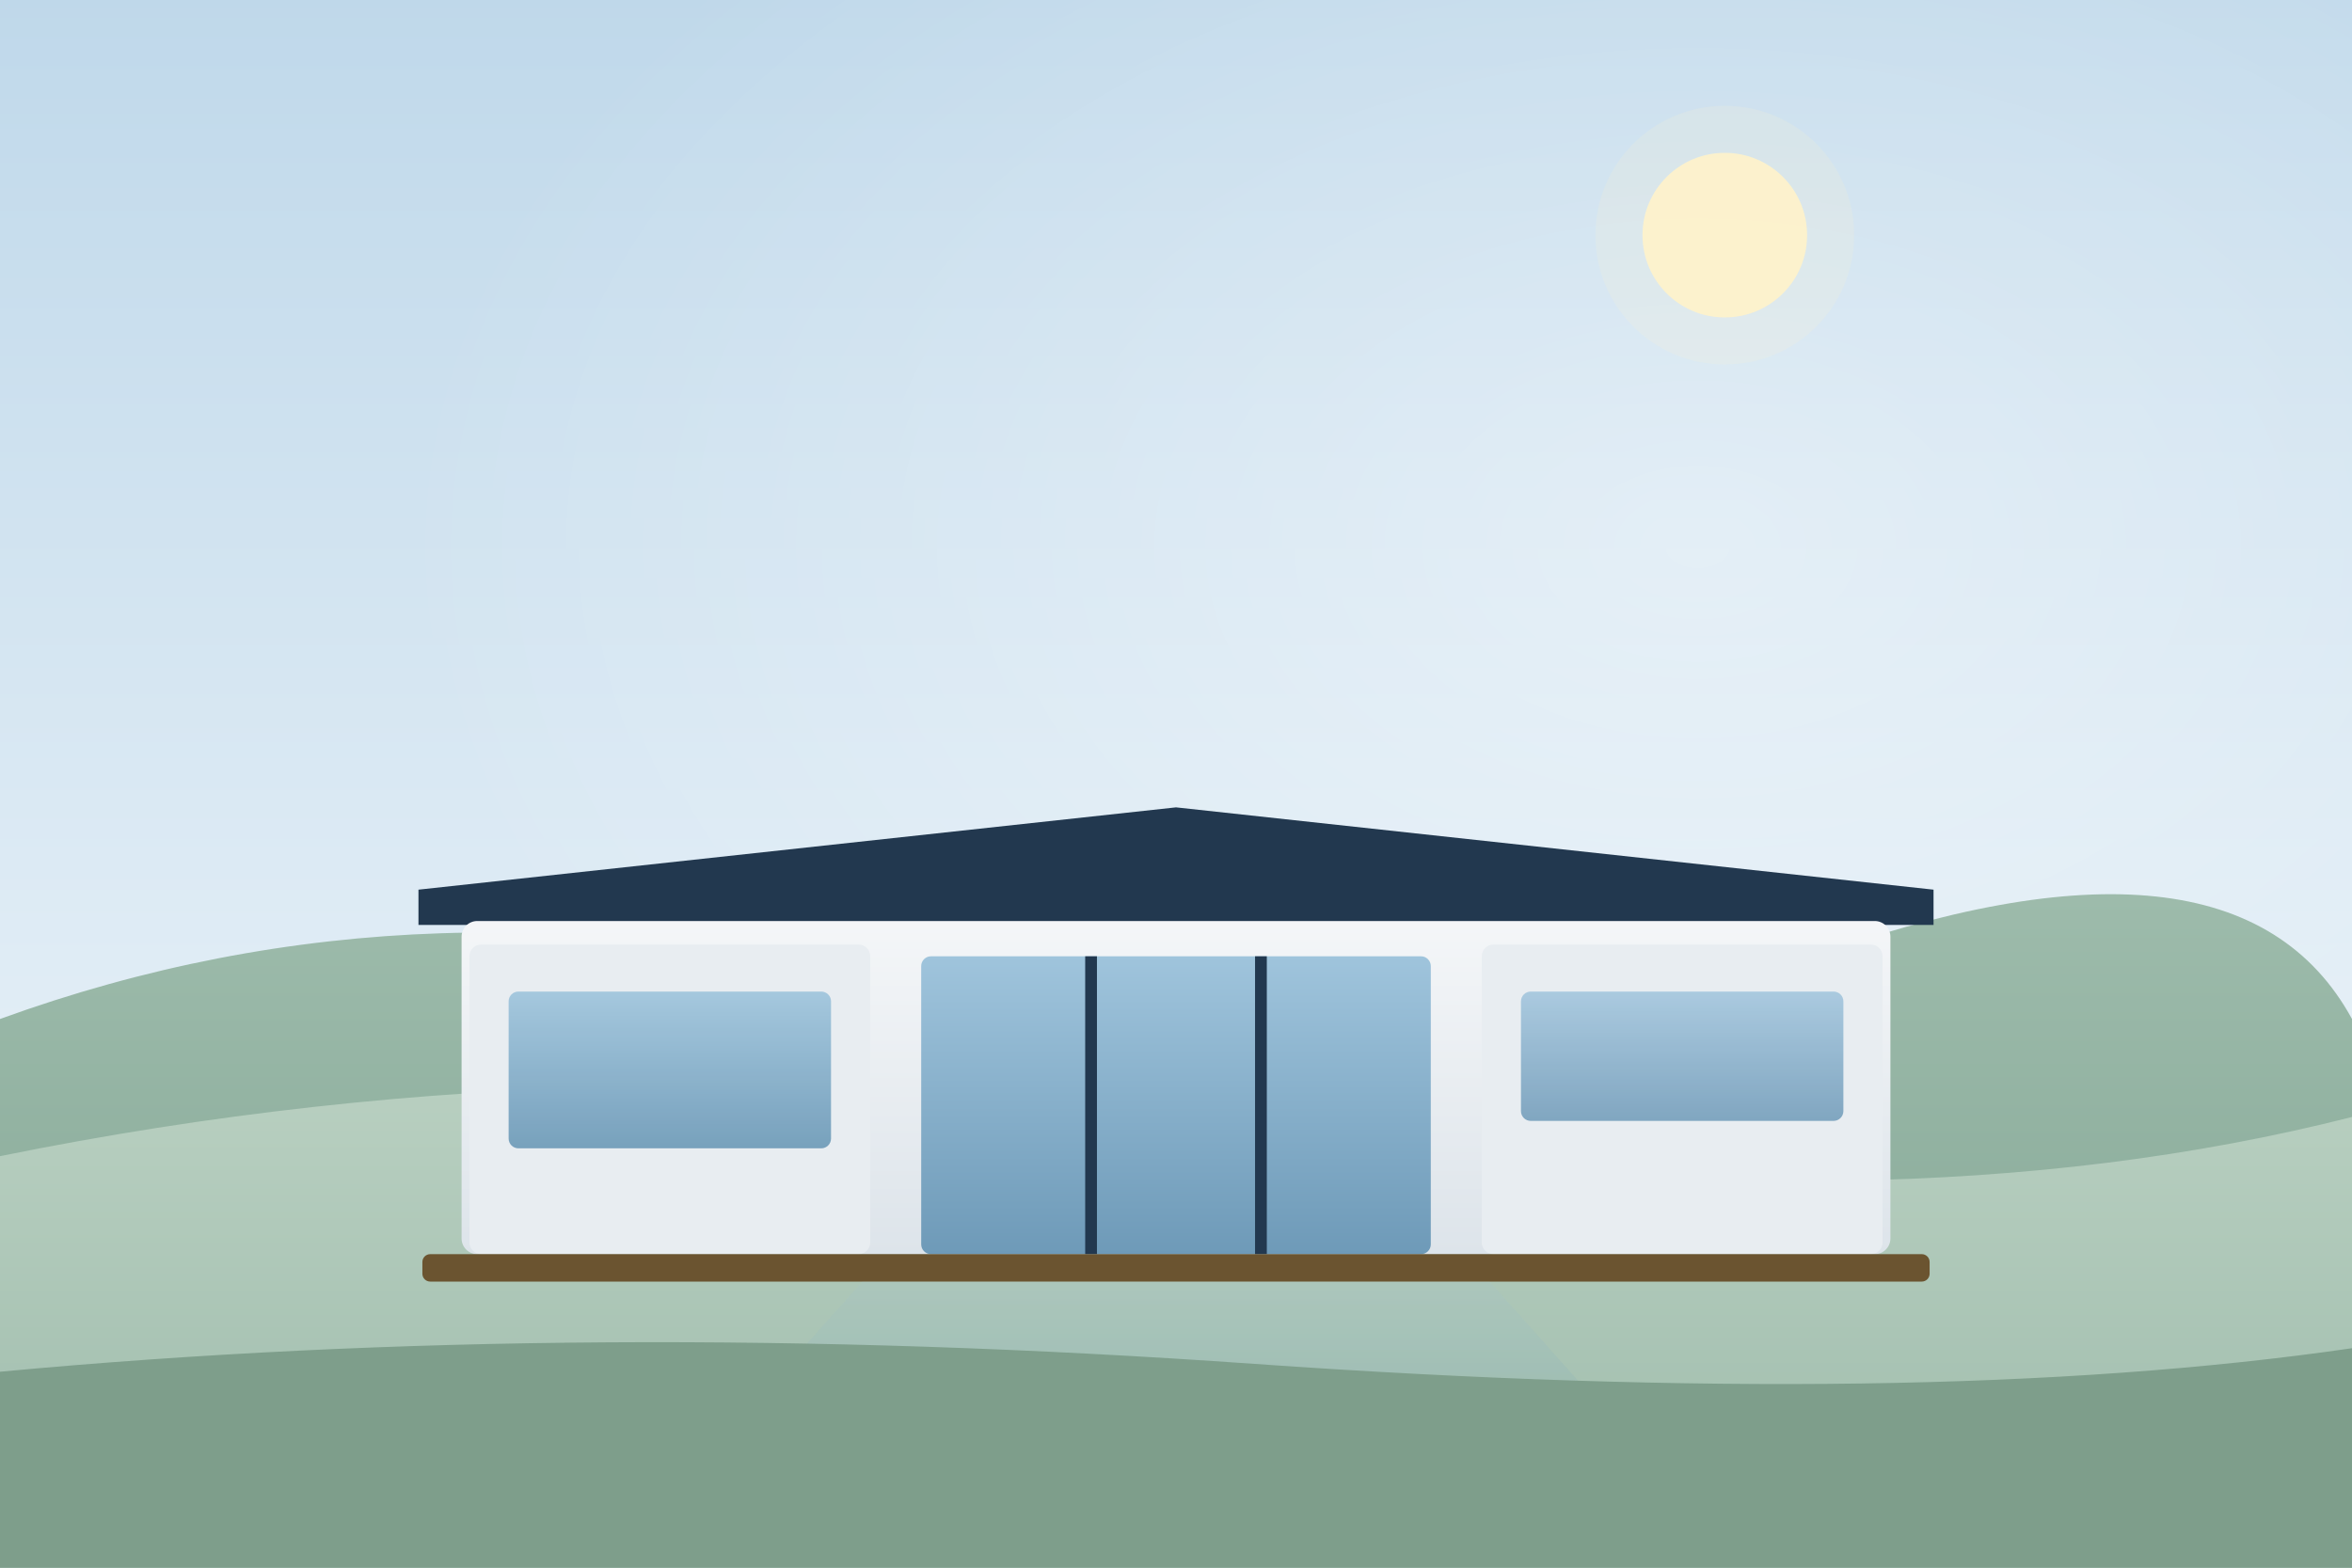
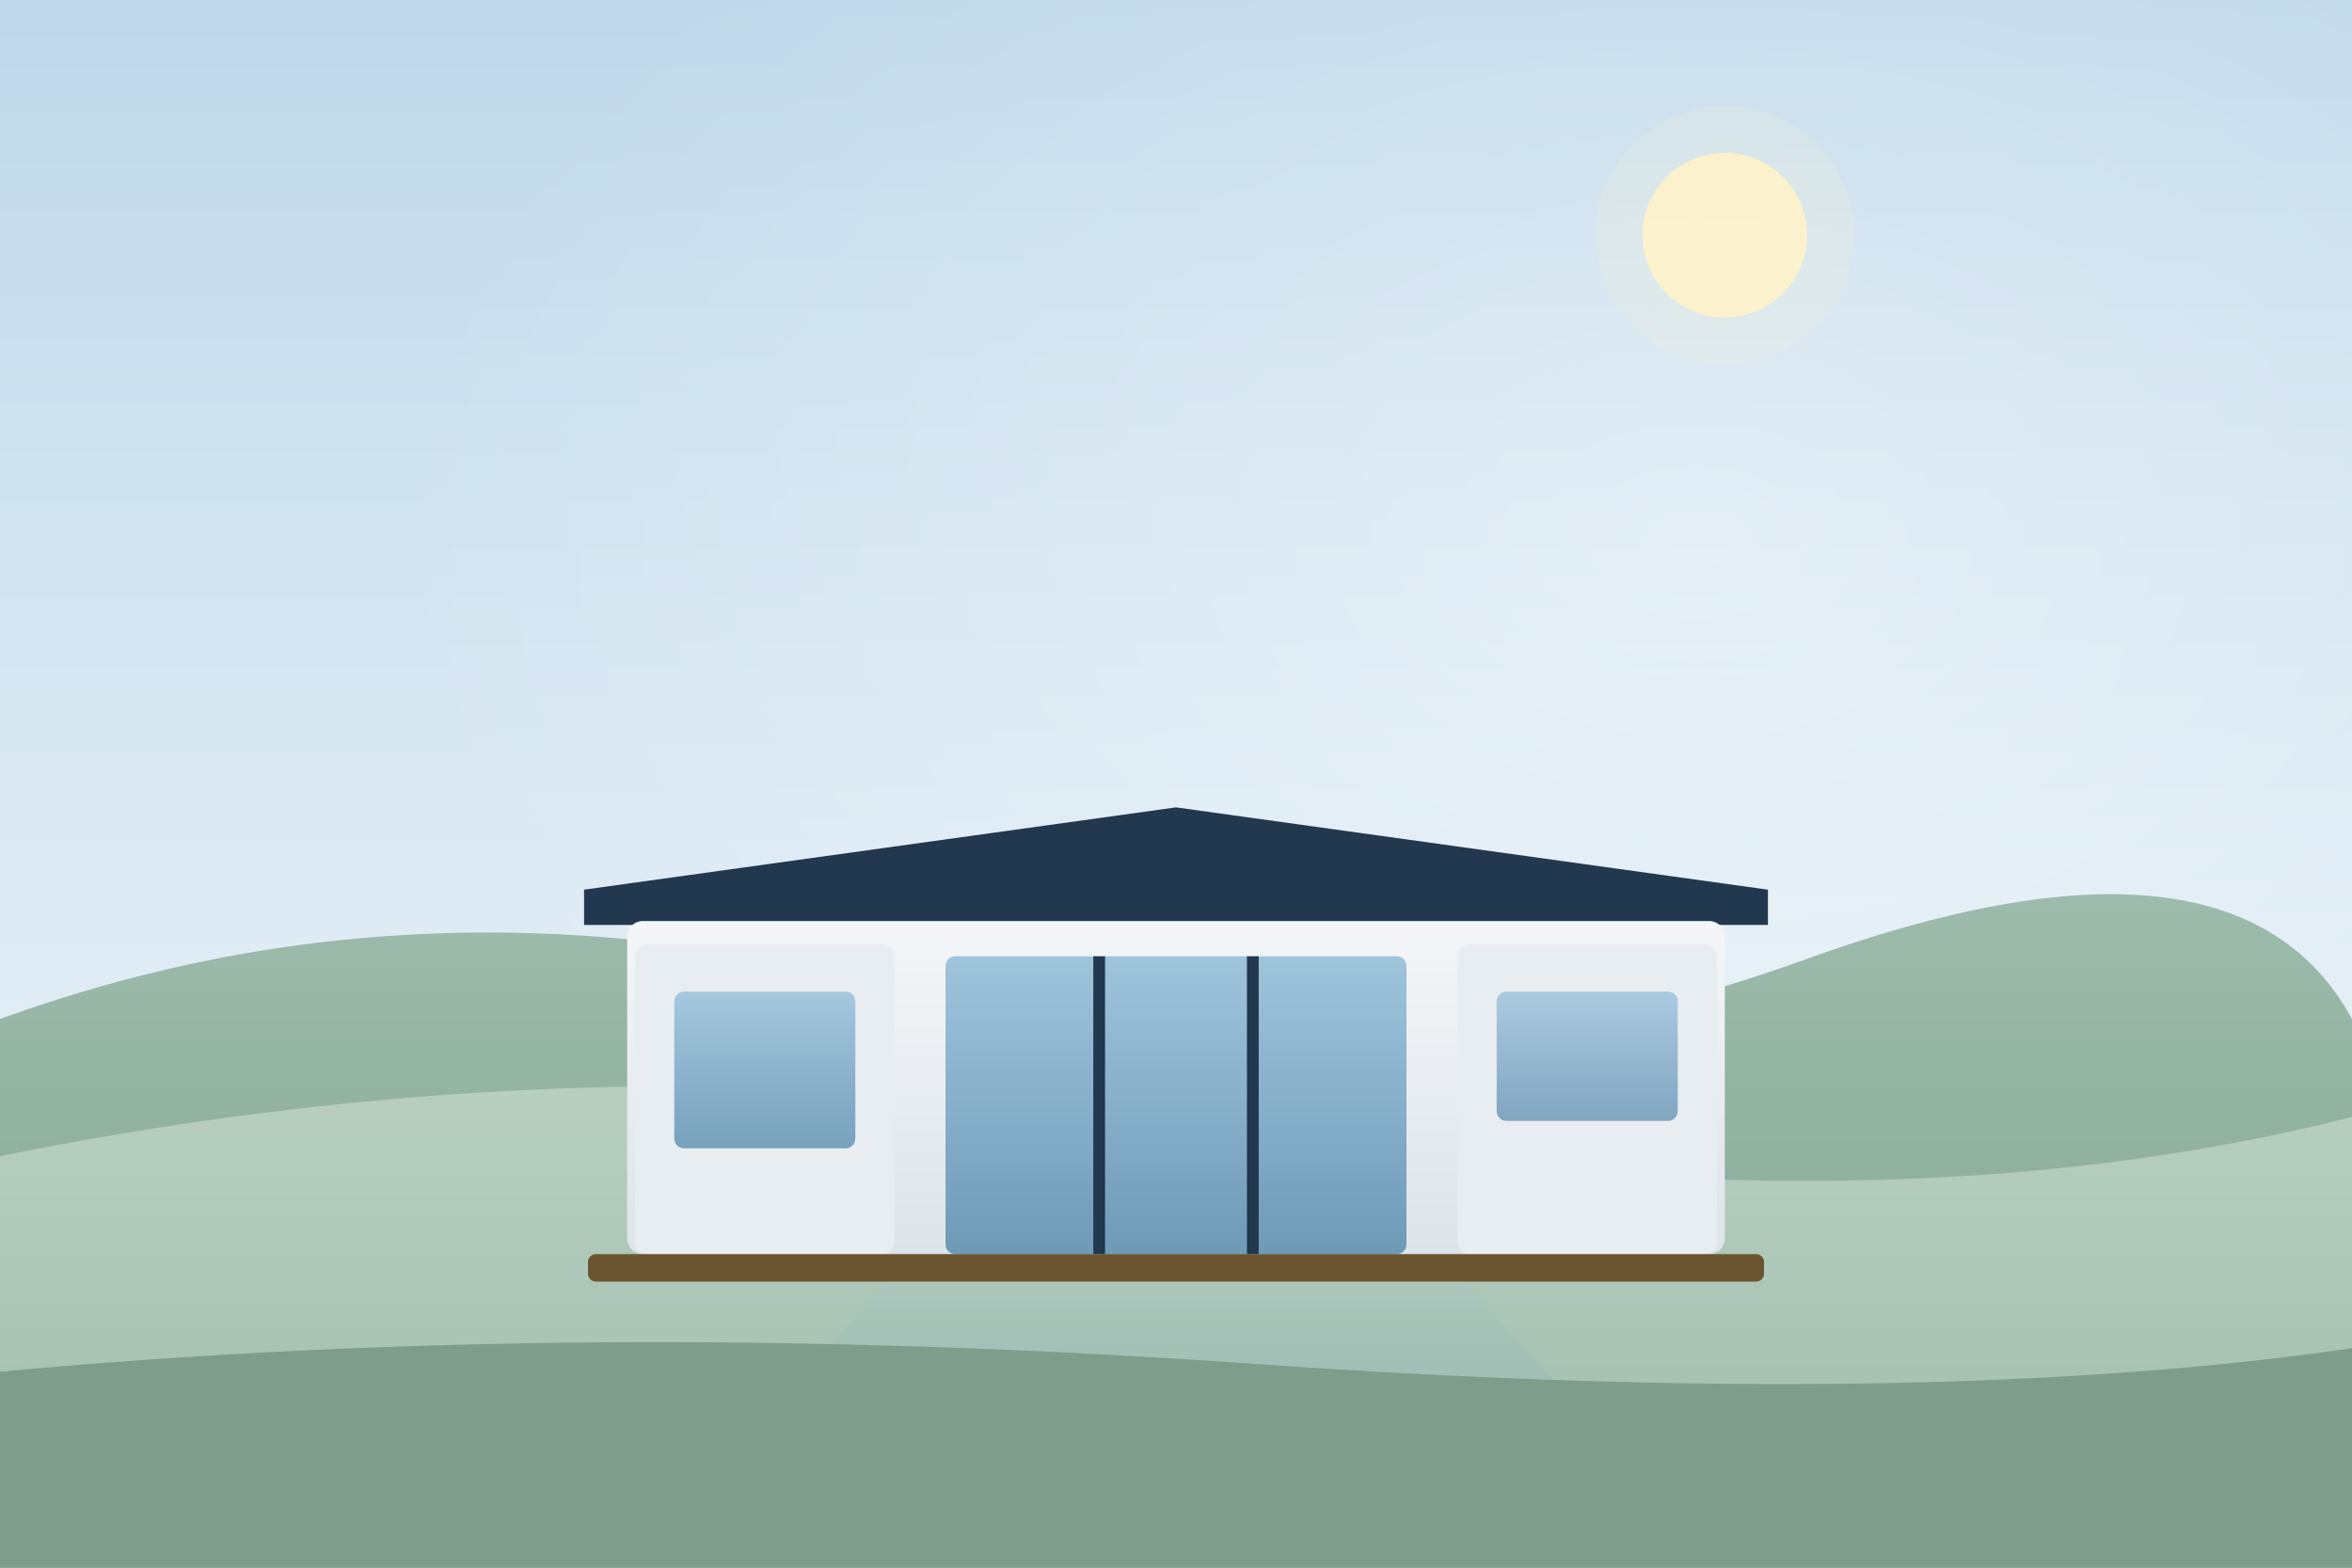
- <svg xmlns="http://www.w3.org/2000/svg" viewBox="0 0 1200 800" role="img" aria-label="Luxury Series Expandable Home — alternate setting render">
+ <svg xmlns="http://www.w3.org/2000/svg" viewBox="0 0 1200 800" role="img" aria-label="Model 0206 Two-Bedroom — Classic White — illustrative exterior render">
  <defs>
    <linearGradient id="sky" x1="0" y1="0" x2="0" y2="1">
      <stop offset="0" stop-color="#BFD8EA" />
      <stop offset="0.55" stop-color="#DCEAF4" />
      <stop offset="1" stop-color="#F2F7FB" />
    </linearGradient>
    <radialGradient id="glow" cx="0.72" cy="0.35" r="0.55">
      <stop offset="0" stop-color="#FFFFFF" stop-opacity="0.4" />
      <stop offset="1" stop-color="#FFFFFF" stop-opacity="0" />
    </radialGradient>
    <linearGradient id="h1" x1="0" y1="0" x2="0" y2="1">
      <stop offset="0" stop-color="#9DBBAB" />
      <stop offset="1" stop-color="#7FA391" />
    </linearGradient>
    <linearGradient id="h2" x1="0" y1="0" x2="0" y2="1">
      <stop offset="0" stop-color="#B8CFC0" />
      <stop offset="1" stop-color="#9DBBAB" />
    </linearGradient>
    <linearGradient id="wall" x1="0" y1="0" x2="0" y2="1">
      <stop offset="0" stop-color="#F4F6F8" />
      <stop offset="1" stop-color="#DDE4EA" />
    </linearGradient>
    <linearGradient id="warm" x1="0" y1="0" x2="0" y2="1">
      <stop offset="0" stop-color="#9FC4DC" />
      <stop offset="1" stop-color="#6E9AB8" />
    </linearGradient>
  </defs>
  <rect width="1200" height="800" fill="url(#sky)" />
  <rect width="1200" height="800" fill="url(#glow)" />
  <circle cx="880" cy="120" r="42" fill="#FFF3C9" opacity="0.9" />
  <circle cx="880" cy="120" r="66" fill="#FFF3C9" opacity="0.16" />
  <path d="M0 520 Q 220 440 460 505 T 920 490 T 1200 520 V 800 H 0 Z" fill="url(#h1)" />
  <path d="M0 590 Q 320 525 640 578 T 1200 570 V 800 H 0 Z" fill="url(#h2)" />
  <g>
-     <path d="M213.5 454 L 600 412 L 986.5 454 L 986.5 472 L 213.5 472 Z" fill="#22384F" />
-     <rect x="235.5" y="470" width="729" height="170" rx="8" fill="url(#wall)" />
-     <rect x="239.5" y="482" width="204.5" height="158" rx="6" fill="#E8EDF1" />
-     <rect x="259.5" y="506" width="164.5" height="80" rx="5" fill="url(#warm)" opacity="0.92" />
-     <rect x="756" y="482" width="204.5" height="158" rx="6" fill="#E8EDF1" />
-     <rect x="776" y="506" width="164.5" height="66" rx="5" fill="url(#warm)" opacity="0.85" />
-     <rect x="470" y="488" width="260" height="152" rx="5" fill="url(#warm)" />
+     <path d="M298 454 L 600 412 L 902 454 L 902 472 L 298 472 Z" fill="#22384F" />
+     <rect x="320" y="470" width="560" height="170" rx="8" fill="url(#wall)" />
+     <rect x="324" y="482" width="132.4" height="158" rx="6" fill="#E8EDF1" />
+     <rect x="344" y="506" width="92.4" height="80" rx="5" fill="url(#warm)" opacity="0.92" />
+     <rect x="743.6" y="482" width="132.4" height="158" rx="6" fill="#E8EDF1" />
+     <rect x="763.6" y="506" width="92.4" height="66" rx="5" fill="url(#warm)" opacity="0.85" />
+     <rect x="482.4" y="488" width="235.2" height="152" rx="5" fill="url(#warm)" />
    <g stroke="#22384F" stroke-width="6">
-       <line x1="556.667" y1="488" x2="556.667" y2="640" />
-       <line x1="643.333" y1="488" x2="643.333" y2="640" />
+       <line x1="560.8" y1="488" x2="560.8" y2="640" />
+       <line x1="639.2" y1="488" x2="639.2" y2="640" />
    </g>
-     <rect x="215.5" y="640" width="769" height="14" rx="4" fill="#6B5430" />
-     <path d="M440 654 L 760 654 L 810 710 L 390 710 Z" fill="url(#warm)" opacity="0.13" />
+     <rect x="300" y="640" width="600" height="14" rx="4" fill="#6B5430" />
+     <path d="M452.4 654 L 747.6 654 L 797.6 710 L 402.4 710 Z" fill="url(#warm)" opacity="0.13" />
  </g>
  <path d="M0 700 Q 300 672 640 696 T 1200 688 V 800 H 0 Z" fill="#7E9E8B" />
</svg>
